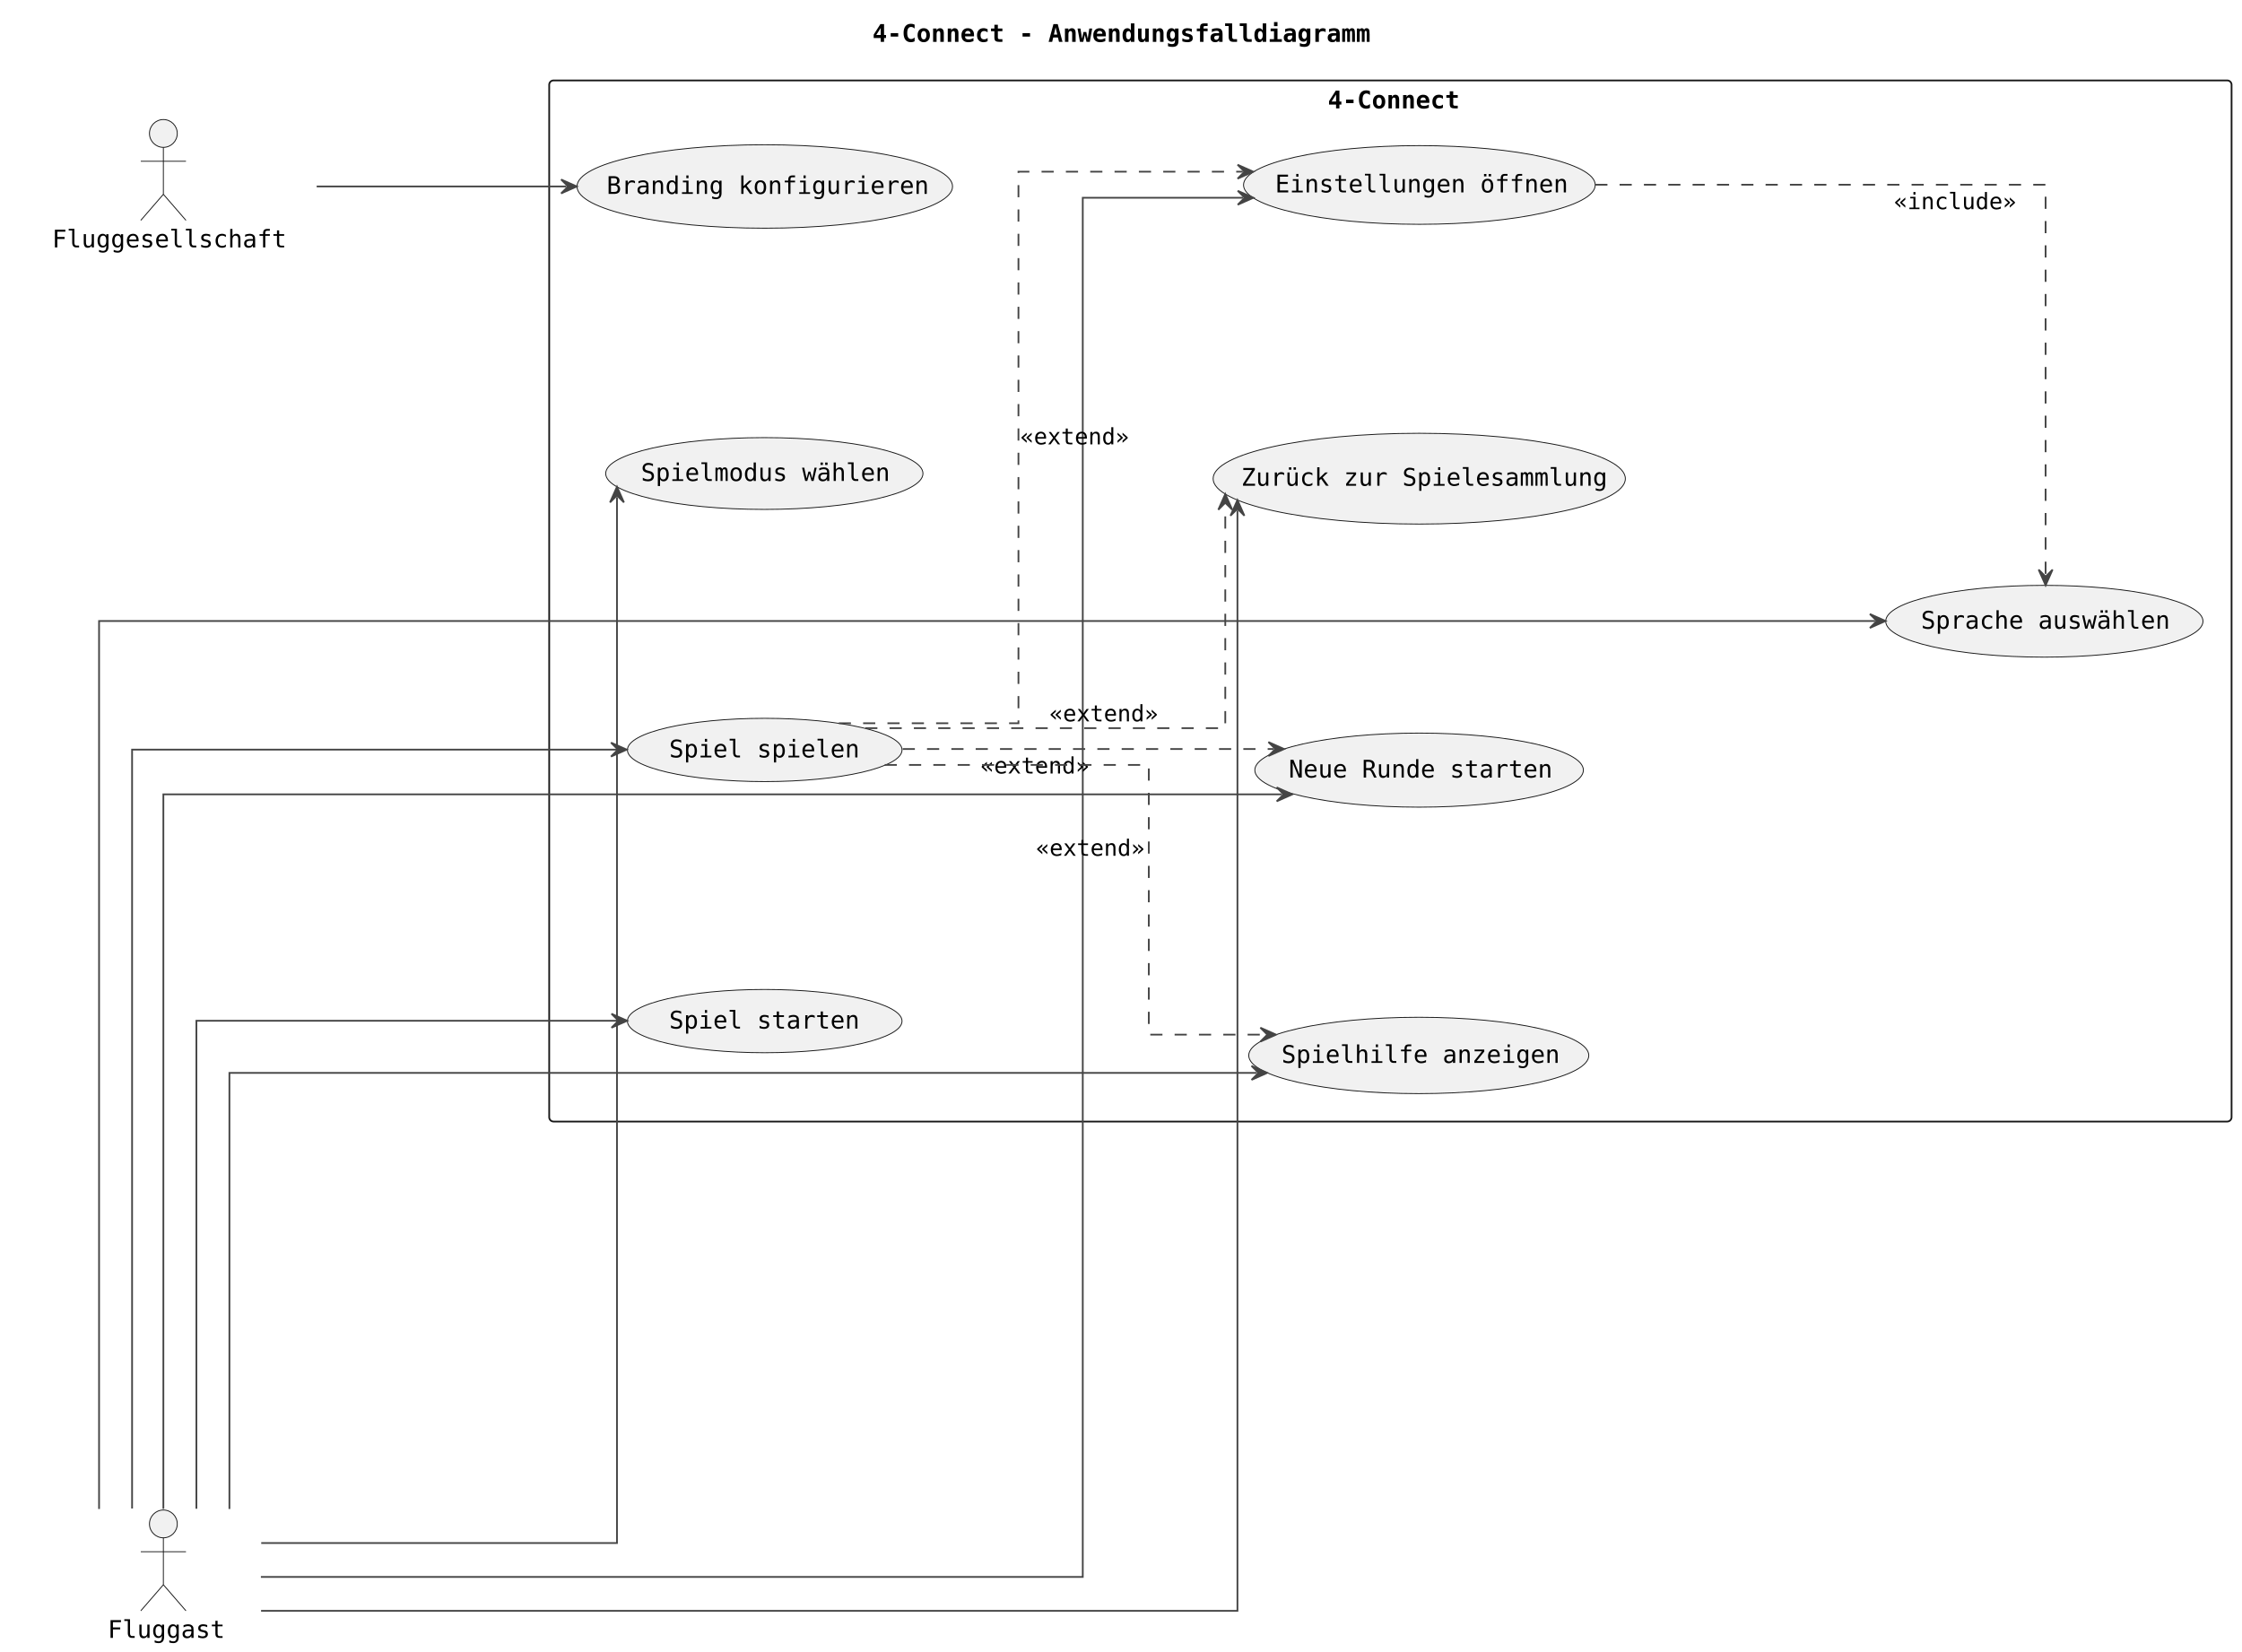
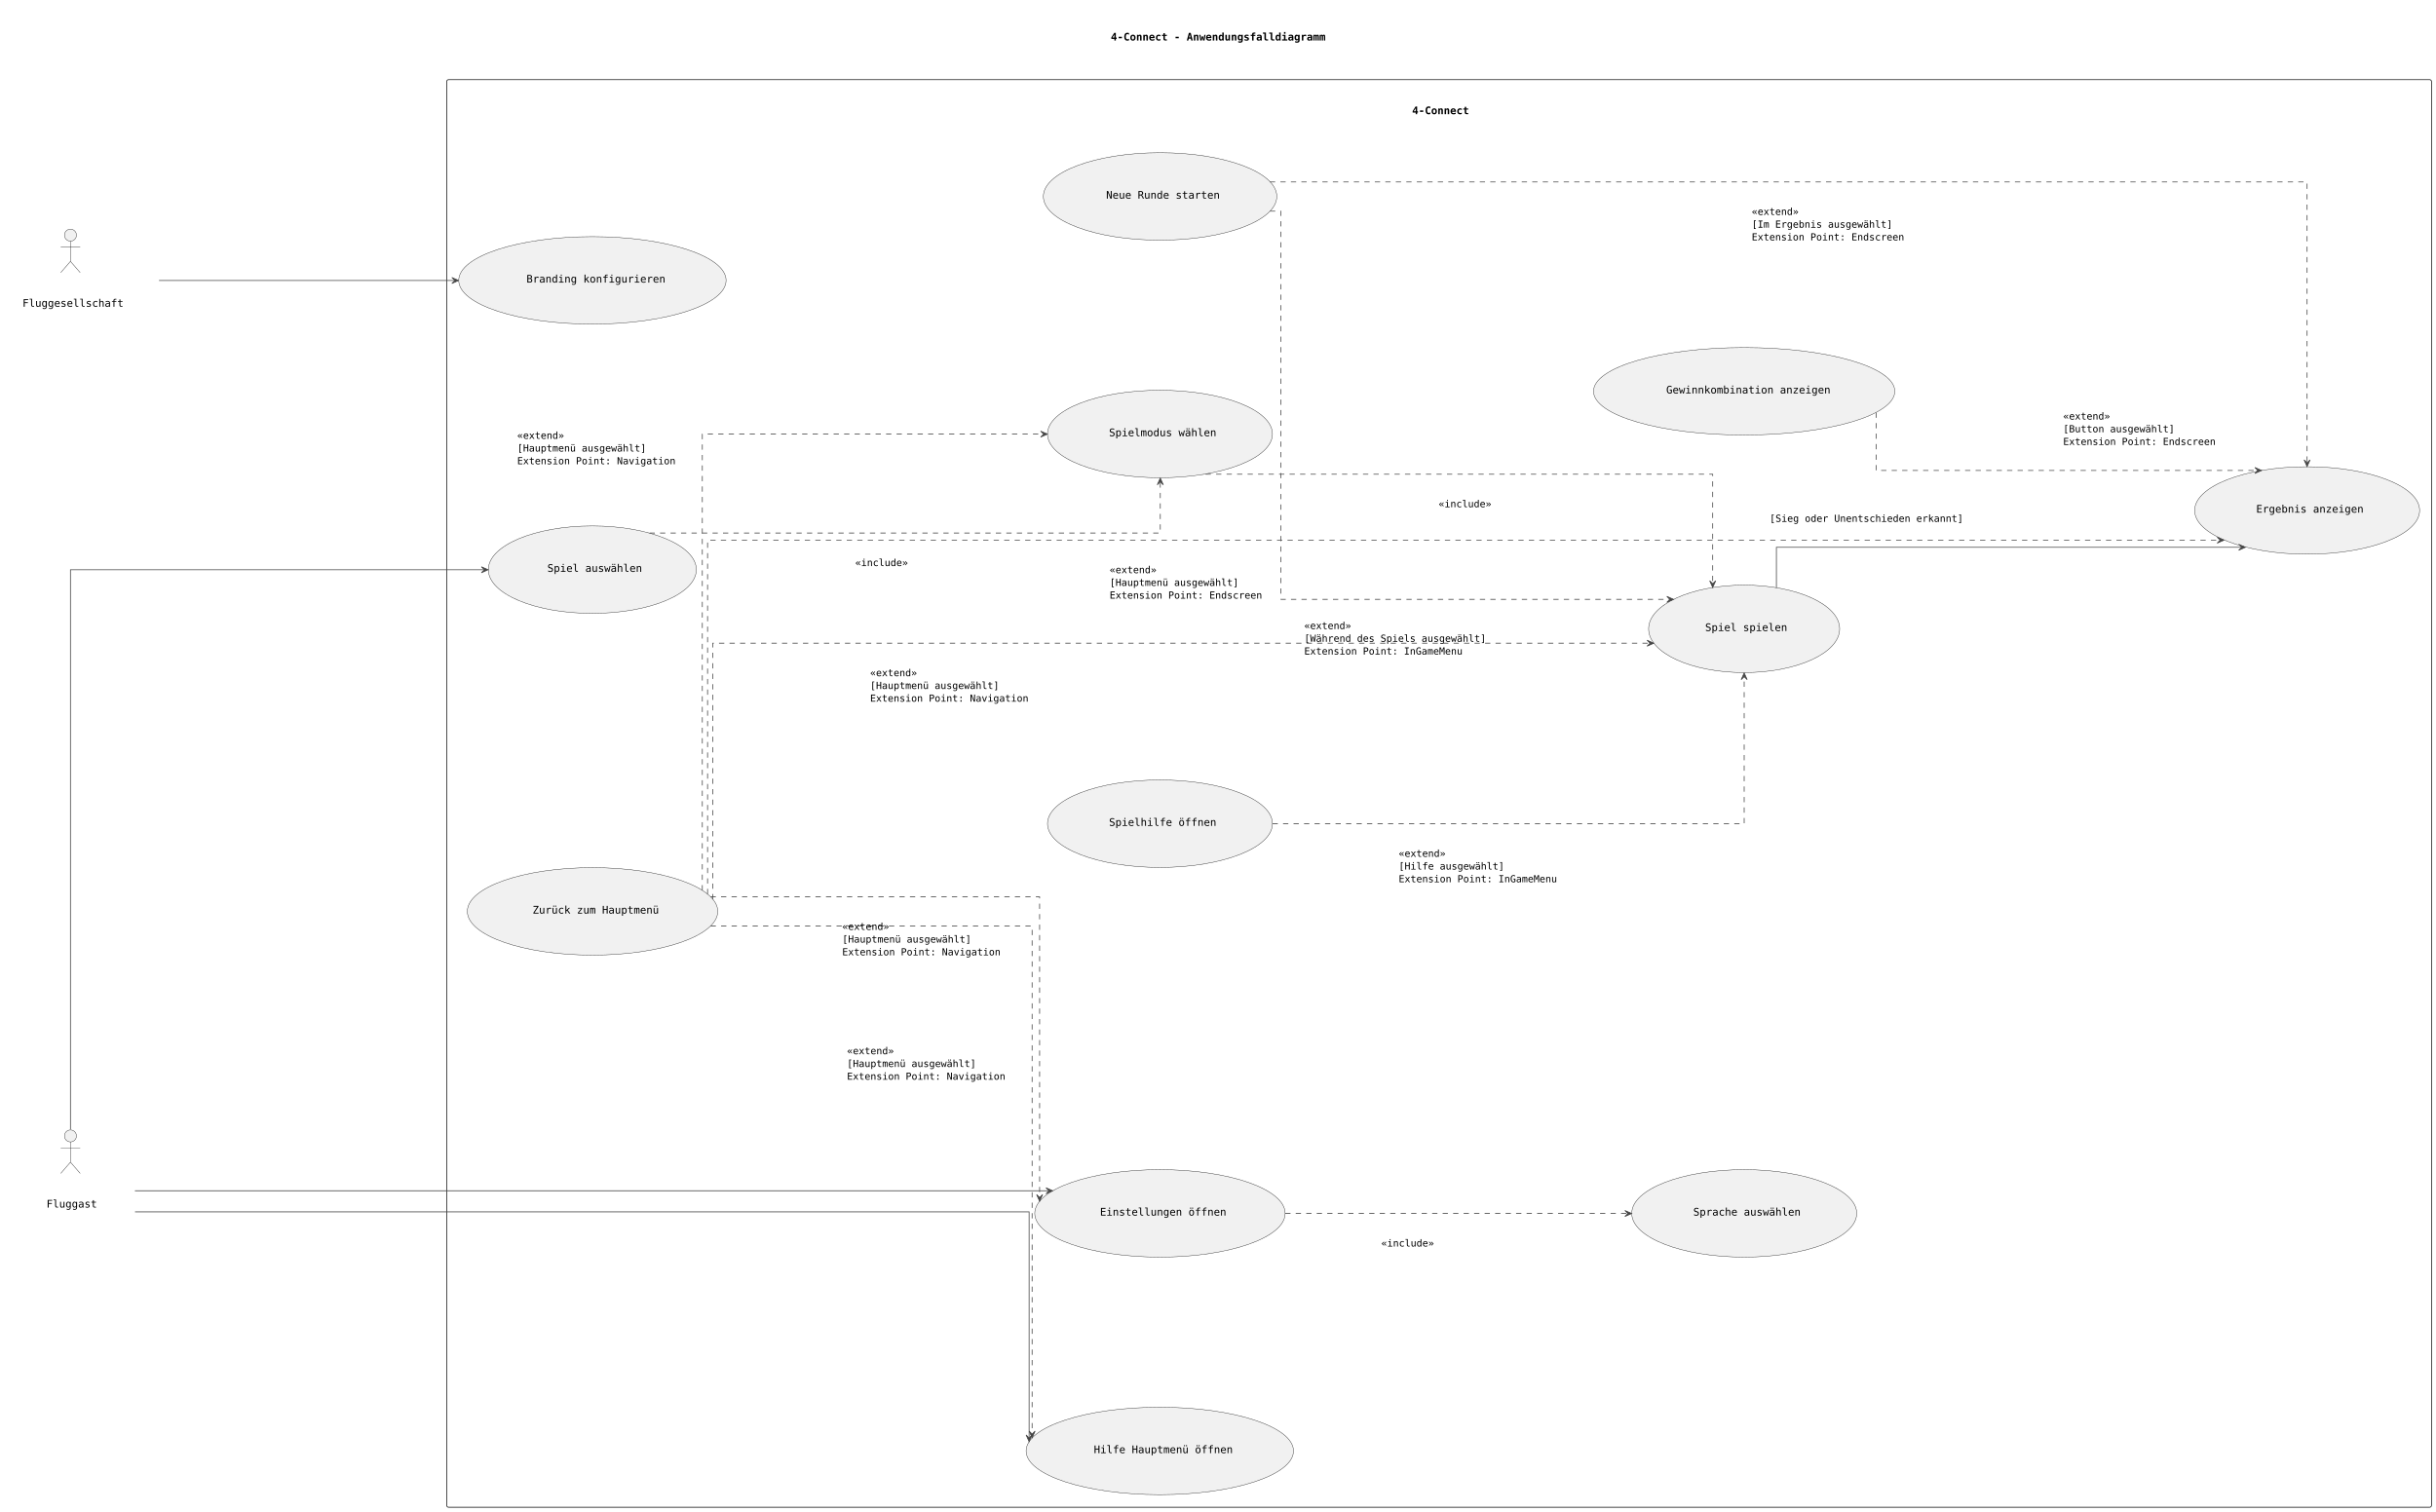
- <svg xmlns="http://www.w3.org/2000/svg" contentStyleType="text/css" height="950px" preserveAspectRatio="none" style="width:1290px;height:950px;background:#FFFFFF;" version="1.1" viewBox="0 0 1290 950" width="1290px" zoomAndPan="magnify">
+ <svg xmlns="http://www.w3.org/2000/svg" contentStyleType="text/css" height="2017px" preserveAspectRatio="none" style="width:3250px;height:2017px;background:#FFFFFF;" version="1.1" viewBox="0 0 3250 2017" width="3250px" zoomAndPan="magnify">
  <defs />
  <g>
-     <text fill="#000000" font-family="monospace" font-size="14" font-weight="bold" lengthAdjust="spacing" textLength="272" x="502" y="24.075">4-Connect - Anwendungsfalldiagramm</text>
+     <text fill="#000000" font-family="monospace" font-size="14" font-weight="bold" lengthAdjust="spacing" textLength="272" x="1482" y="54.075">4-Connect - Anwendungsfalldiagramm</text>
    <g id="cluster_4-Connect">
-       <rect fill="none" height="599" rx="2.5" ry="2.5" style="stroke:#181818;stroke-width:1.0;" width="968" x="316" y="46.279" />
-       <text fill="#000000" font-family="monospace" font-size="14" font-weight="bold" lengthAdjust="spacing" textLength="72" x="764" y="62.355">4-Connect</text>
+       <rect fill="none" height="1905" rx="2.5" ry="2.5" style="stroke:#181818;stroke-width:1.0;" width="2648" x="596" y="106.279" />
+       <text fill="#000000" font-family="monospace" font-size="14" font-weight="bold" lengthAdjust="spacing" textLength="72" x="1884" y="152.355">4-Connect</text>
    </g>
    <g id="elem_UC1">
-       <ellipse cx="440.006" cy="587.481" fill="#F1F1F1" rx="79.006" ry="18.201" style="stroke:#181818;stroke-width:0.5;" />
-       <text fill="#000000" font-family="monospace" font-size="14" lengthAdjust="spacing" textLength="104" x="385.006" y="591.768">Spiel starten</text>
+       <ellipse cx="790.264" cy="760.131" fill="#F1F1F1" rx="138.764" ry="58.352" style="stroke:#181818;stroke-width:0.5;" />
+       <text fill="#000000" font-family="monospace" font-size="14" lengthAdjust="spacing" textLength="120" x="730.264" y="763.067">Spiel auswählen</text>
    </g>
    <g id="elem_UC2">
-       <ellipse cx="439.777" cy="272.435" fill="#F1F1F1" rx="91.277" ry="20.655" style="stroke:#181818;stroke-width:0.5;" />
-       <text fill="#000000" font-family="monospace" font-size="14" lengthAdjust="spacing" textLength="136" x="368.777" y="276.722">Spielmodus wählen</text>
+       <ellipse cx="1547.578" cy="579.131" fill="#F1F1F1" rx="150.078" ry="58.352" style="stroke:#181818;stroke-width:0.5;" />
+       <text fill="#000000" font-family="monospace" font-size="14" lengthAdjust="spacing" textLength="136" x="1479.578" y="582.067">Spielmodus wählen</text>
    </g>
    <g id="elem_UC3">
-       <ellipse cx="440.006" cy="431.481" fill="#F1F1F1" rx="79.006" ry="18.201" style="stroke:#181818;stroke-width:0.5;" />
-       <text fill="#000000" font-family="monospace" font-size="14" lengthAdjust="spacing" textLength="104" x="385.006" y="435.768">Spiel spielen</text>
+       <ellipse cx="2326.951" cy="839.131" fill="#F1F1F1" rx="127.451" ry="58.352" style="stroke:#181818;stroke-width:0.5;" />
+       <text fill="#000000" font-family="monospace" font-size="14" lengthAdjust="spacing" textLength="104" x="2274.951" y="842.067">Spiel spielen</text>
    </g>
    <g id="elem_UC4">
-       <ellipse cx="816.525" cy="443.084" fill="#F1F1F1" rx="94.525" ry="21.305" style="stroke:#181818;stroke-width:0.5;" />
-       <text fill="#000000" font-family="monospace" font-size="14" lengthAdjust="spacing" textLength="144" x="741.525" y="447.372">Neue Runde starten</text>
+       <ellipse cx="1547.735" cy="262.131" fill="#F1F1F1" rx="155.735" ry="58.352" style="stroke:#181818;stroke-width:0.5;" />
+       <text fill="#000000" font-family="monospace" font-size="14" lengthAdjust="spacing" textLength="144" x="1475.735" y="265.067">Neue Runde starten</text>
+     </g>
+     <g id="elem_UC12">
+       <ellipse cx="1547.362" cy="1936.131" fill="#F1F1F1" rx="178.363" ry="58.352" style="stroke:#181818;stroke-width:0.5;" />
+       <text fill="#000000" font-family="monospace" font-size="14" lengthAdjust="spacing" textLength="176" x="1459.362" y="1939.067">Hilfe Hauptmenü öffnen</text>
    </g>
    <g id="elem_UC5">
-       <ellipse cx="816.331" cy="607.245" fill="#F1F1F1" rx="97.831" ry="21.966" style="stroke:#181818;stroke-width:0.5;" />
-       <text fill="#000000" font-family="monospace" font-size="14" lengthAdjust="spacing" textLength="152" x="737.331" y="611.533">Spielhilfe anzeigen</text>
+       <ellipse cx="1547.578" cy="1099.131" fill="#F1F1F1" rx="150.078" ry="58.352" style="stroke:#181818;stroke-width:0.5;" />
+       <text fill="#000000" font-family="monospace" font-size="14" lengthAdjust="spacing" textLength="136" x="1479.578" y="1102.067">Spielhilfe öffnen</text>
    </g>
    <g id="elem_UC6">
-       <ellipse cx="816.688" cy="106.417" fill="#F1F1F1" rx="101.188" ry="22.638" style="stroke:#181818;stroke-width:0.5;" />
-       <text fill="#000000" font-family="monospace" font-size="14" lengthAdjust="spacing" textLength="160" x="733.688" y="110.704">Einstellungen öffnen</text>
+       <ellipse cx="1547.549" cy="1619.131" fill="#F1F1F1" rx="167.049" ry="58.352" style="stroke:#181818;stroke-width:0.5;" />
+       <text fill="#000000" font-family="monospace" font-size="14" lengthAdjust="spacing" textLength="160" x="1467.549" y="1622.067">Einstellungen öffnen</text>
    </g>
    <g id="elem_UC7">
-       <ellipse cx="1176.277" cy="357.435" fill="#F1F1F1" rx="91.277" ry="20.655" style="stroke:#181818;stroke-width:0.5;" />
-       <text fill="#000000" font-family="monospace" font-size="14" lengthAdjust="spacing" textLength="136" x="1105.277" y="361.722">Sprache auswählen</text>
+       <ellipse cx="2327.078" cy="1619.131" fill="#F1F1F1" rx="150.078" ry="58.352" style="stroke:#181818;stroke-width:0.5;" />
+       <text fill="#000000" font-family="monospace" font-size="14" lengthAdjust="spacing" textLength="136" x="2259.078" y="1622.067">Sprache auswählen</text>
    </g>
    <g id="elem_UC8">
-       <ellipse cx="816.596" cy="275.399" fill="#F1F1F1" rx="118.596" ry="26.119" style="stroke:#181818;stroke-width:0.5;" />
-       <text fill="#000000" font-family="monospace" font-size="14" lengthAdjust="spacing" textLength="200" x="714.153" y="279.467">Zurück zur Spielesammlung</text>
+       <ellipse cx="790.549" cy="1216.131" fill="#F1F1F1" rx="167.049" ry="58.352" style="stroke:#181818;stroke-width:0.5;" />
+       <text fill="#000000" font-family="monospace" font-size="14" lengthAdjust="spacing" textLength="160" x="710.549" y="1219.067">Zurück zum Hauptmenü</text>
    </g>
    <g id="elem_UC9">
-       <ellipse cx="440.038" cy="107.287" fill="#F1F1F1" rx="108.038" ry="24.008" style="stroke:#181818;stroke-width:0.5;" />
-       <text fill="#000000" font-family="monospace" font-size="14" lengthAdjust="spacing" textLength="176" x="349.038" y="111.574">Branding konfigurieren</text>
+       <ellipse cx="790.362" cy="374.131" fill="#F1F1F1" rx="178.363" ry="58.352" style="stroke:#181818;stroke-width:0.5;" />
+       <text fill="#000000" font-family="monospace" font-size="14" lengthAdjust="spacing" textLength="176" x="702.362" y="377.067">Branding konfigurieren</text>
+     </g>
+     <g id="elem_UC10">
+       <ellipse cx="3078.078" cy="681.131" fill="#F1F1F1" rx="150.078" ry="58.352" style="stroke:#181818;stroke-width:0.5;" />
+       <text fill="#000000" font-family="monospace" font-size="14" lengthAdjust="spacing" textLength="136" x="3010.078" y="684.067">Ergebnis anzeigen</text>
+     </g>
+     <g id="elem_UC11">
+       <ellipse cx="2326.99" cy="522.131" fill="#F1F1F1" rx="200.99" ry="58.352" style="stroke:#181818;stroke-width:0.5;" />
+       <text fill="#000000" font-family="monospace" font-size="14" lengthAdjust="spacing" textLength="208" x="2222.99" y="525.067">Gewinnkombination anzeigen</text>
    </g>
    <g id="elem_Fluggast">
-       <ellipse cx="94" cy="876.779" fill="#F1F1F1" rx="8" ry="8" style="stroke:#181818;stroke-width:0.5;" />
-       <path d="M94,884.779 L94,911.779 M81,892.779 L107,892.779 M94,911.779 L81,926.779 M94,911.779 L107,926.779 " fill="none" style="stroke:#181818;stroke-width:0.5;" />
-       <text fill="#000000" font-family="monospace" font-size="14" lengthAdjust="spacing" textLength="64" x="62" y="942.355">Fluggast</text>
+       <ellipse cx="94" cy="1515.779" fill="#F1F1F1" rx="8" ry="8" style="stroke:#181818;stroke-width:0.5;" />
+       <path d="M94,1523.779 L94,1550.779 M81,1531.779 L107,1531.779 M94,1550.779 L81,1565.779 M94,1550.779 L107,1565.779 " fill="none" style="stroke:#181818;stroke-width:0.5;" />
+       <text fill="#000000" font-family="monospace" font-size="14" lengthAdjust="spacing" textLength="64" x="62" y="1611.354">Fluggast</text>
    </g>
    <g id="elem_Airline">
-       <ellipse cx="94" cy="76.779" fill="#F1F1F1" rx="8" ry="8" style="stroke:#181818;stroke-width:0.5;" />
-       <path d="M94,84.779 L94,111.779 M81,92.779 L107,92.779 M94,111.779 L81,126.779 M94,111.779 L107,126.779 " fill="none" style="stroke:#181818;stroke-width:0.5;" />
-       <text fill="#000000" font-family="monospace" font-size="14" lengthAdjust="spacing" textLength="128" x="30" y="142.355">Fluggesellschaft</text>
+       <ellipse cx="94" cy="313.779" fill="#F1F1F1" rx="8" ry="8" style="stroke:#181818;stroke-width:0.5;" />
+       <path d="M94,321.779 L94,348.779 M81,329.779 L107,329.779 M94,348.779 L81,363.779 M94,348.779 L107,363.779 " fill="none" style="stroke:#181818;stroke-width:0.5;" />
+       <text fill="#000000" font-family="monospace" font-size="14" lengthAdjust="spacing" textLength="128" x="30" y="409.354">Fluggesellschaft</text>
    </g>
    <g id="link_Fluggast_UC1">
-       <path d="M113,868.039 C113,782.589 113,587.279 113,587.279 C113,587.279 258.07,587.279 354.84,587.279 " fill="none" id="Fluggast-to-UC1" style="stroke:#444444;stroke-width:1.0;" />
-       <polygon fill="#444444" points="360.84,587.279,351.84,583.279,355.84,587.279,351.84,591.279,360.84,587.279" style="stroke:#444444;stroke-width:1.0;" />
+       <path d="M94,1507.059 C94,1310.029 94,760.279 94,760.279 C94,760.279 441.97,760.279 645.23,760.279 " fill="none" id="Fluggast-to-UC1" style="stroke:#444444;stroke-width:1.0;" />
+       <polygon fill="#444444" points="651.23,760.279,642.23,756.279,646.23,760.279,642.23,764.279,651.23,760.279" style="stroke:#444444;stroke-width:1.0;" />
    </g>
-     <g id="link_Fluggast_UC2">
-       <path d="M150.31,887.779 C227.04,887.779 355,887.779 355,887.779 C355,887.779 355,357.309 355,286.059 " fill="none" id="Fluggast-to-UC2" style="stroke:#444444;stroke-width:1.0;" />
-       <polygon fill="#444444" points="355,280.059,351,289.059,355,285.059,359,289.059,355,280.059" style="stroke:#444444;stroke-width:1.0;" />
-     </g>
-     <g id="link_Fluggast_UC3">
-       <path d="M76,867.919 C76,753.879 76,431.279 76,431.279 C76,431.279 247.47,431.279 354.57,431.279 " fill="none" id="Fluggast-to-UC3" style="stroke:#444444;stroke-width:1.0;" />
-       <polygon fill="#444444" points="360.57,431.279,351.57,427.279,355.57,431.279,351.57,435.279,360.57,431.279" style="stroke:#444444;stroke-width:1.0;" />
-     </g>
-     <g id="link_Fluggast_UC4">
-       <path d="M94,868.109 C94,758.569 94,457.029 94,457.029 C94,457.029 554.13,457.029 737.58,457.029 " fill="none" id="Fluggast-to-UC4" style="stroke:#444444;stroke-width:1.0;" />
-       <polygon fill="#444444" points="743.58,457.029,734.58,453.029,738.58,457.029,734.58,461.029,743.58,457.029" style="stroke:#444444;stroke-width:1.0;" />
-     </g>
-     <g id="link_Fluggast_UC5">
-       <path d="M132,868.169 C132,789.009 132,617.279 132,617.279 C132,617.279 538.58,617.279 723.11,617.279 " fill="none" id="Fluggast-to-UC5" style="stroke:#444444;stroke-width:1.0;" />
-       <polygon fill="#444444" points="729.11,617.279,720.11,613.279,724.11,617.279,720.11,621.279,729.11,617.279" style="stroke:#444444;stroke-width:1.0;" />
+     <g id="link_Fluggast_UC12">
+       <path d="M180.15,1617.109 C467.2,1617.109 1373,1617.109 1373,1617.109 C1373,1617.109 1373,1858.759 1373,1917.769 " fill="none" id="Fluggast-to-UC12" style="stroke:#444444;stroke-width:1.0;" />
+       <polygon fill="#444444" points="1373,1923.769,1377,1914.769,1373,1918.769,1369,1914.769,1373,1923.769" style="stroke:#444444;stroke-width:1.0;" />
    </g>
    <g id="link_Fluggast_UC6">
-       <path d="M150.11,907.279 C286.26,907.279 623,907.279 623,907.279 C623,907.279 623,113.779 623,113.779 C623,113.779 666.32,113.779 715.17,113.779 " fill="none" id="Fluggast-to-UC6" style="stroke:#444444;stroke-width:1.0;" />
-       <polygon fill="#444444" points="721.17,113.779,712.17,109.779,716.17,113.779,712.17,117.779,721.17,113.779" style="stroke:#444444;stroke-width:1.0;" />
-     </g>
-     <g id="link_Fluggast_UC7">
-       <path d="M57,868.169 C57,742.509 57,357.279 57,357.279 C57,357.279 811.52,357.279 1078.89,357.279 " fill="none" id="Fluggast-to-UC7" style="stroke:#444444;stroke-width:1.0;" />
-       <polygon fill="#444444" points="1084.89,357.279,1075.89,353.279,1079.89,357.279,1075.89,361.279,1084.89,357.279" style="stroke:#444444;stroke-width:1.0;" />
-     </g>
-     <g id="link_Fluggast_UC8">
-       <path d="M150.21,926.779 C302.55,926.779 712,926.779 712,926.779 C712,926.779 712,383.779 712,293.709 " fill="none" id="Fluggast-to-UC8" style="stroke:#444444;stroke-width:1.0;" />
-       <polygon fill="#444444" points="712,287.709,708,296.709,712,292.709,716,296.709,712,287.709" style="stroke:#444444;stroke-width:1.0;" />
+       <path d="M180.03,1588.949 C421.15,1588.949 1099.32,1588.949 1398.5,1588.949 " fill="none" id="Fluggast-to-UC6" style="stroke:#444444;stroke-width:1.0;" />
+       <polygon fill="#444444" points="1404.5,1588.949,1395.5,1584.949,1399.5,1588.949,1395.5,1592.949,1404.5,1588.949" style="stroke:#444444;stroke-width:1.0;" />
    </g>
    <g id="link_Airline_UC9">
-       <path d="M182.21,107.279 C227.76,107.279 277.72,107.279 325.86,107.279 " fill="none" id="Airline-to-UC9" style="stroke:#444444;stroke-width:1.0;" />
-       <polygon fill="#444444" points="331.86,107.279,322.86,103.279,326.86,107.279,322.86,111.279,331.86,107.279" style="stroke:#444444;stroke-width:1.0;" />
+       <path d="M212.15,374.279 C321.7,374.279 480.22,374.279 605.82,374.279 " fill="none" id="Airline-to-UC9" style="stroke:#444444;stroke-width:1.0;" />
+       <polygon fill="#444444" points="611.82,374.279,602.82,370.279,606.82,374.279,602.82,378.279,611.82,374.279" style="stroke:#444444;stroke-width:1.0;" />
+     </g>
+     <g id="link_UC1_UC2">
+       <path d="M866.6,711.279 C1058.69,711.279 1548,711.279 1548,711.279 C1548,711.279 1548,679.199 1548,643.949 " fill="none" id="UC1-to-UC2" style="stroke:#444444;stroke-width:1.0;stroke-dasharray:7.0,7.0;" />
+       <polygon fill="#444444" points="1548,637.949,1544,646.949,1548,642.949,1552,646.949,1548,637.949" style="stroke:#444444;stroke-width:1.0;" />
+       <text fill="#000000" font-family="monospace" font-size="13" lengthAdjust="spacing" textLength="72" x="1140.97" y="755.349">«include»</text>
+     </g>
+     <g id="link_UC2_UC3">
+       <path d="M1608.48,632.779 C1785.18,632.779 2285,632.779 2285,632.779 C2285,632.779 2285,716.769 2285,777.939 " fill="none" id="UC2-to-UC3" style="stroke:#444444;stroke-width:1.0;stroke-dasharray:7.0,7.0;" />
+       <polygon fill="#444444" points="2285,783.939,2289,774.939,2285,778.939,2281,774.939,2285,783.939" style="stroke:#444444;stroke-width:1.0;" />
+       <text fill="#000000" font-family="monospace" font-size="13" lengthAdjust="spacing" textLength="72" x="1919.32" y="676.849">«include»</text>
    </g>
    <g id="link_UC6_UC7">
-       <path d="M917.88,106.279 C1024.51,106.279 1177,106.279 1177,106.279 C1177,106.279 1177,270.789 1177,330.739 " fill="none" id="UC6-to-UC7" style="stroke:#444444;stroke-width:1.0;stroke-dasharray:7.0,7.0;" />
-       <polygon fill="#444444" points="1177,336.739,1181,327.739,1177,331.739,1173,327.739,1177,336.739" style="stroke:#444444;stroke-width:1.0;" />
-       <text fill="#000000" font-family="monospace" font-size="13" lengthAdjust="spacing" textLength="72" x="1089.67" y="120.349">«include»</text>
+       <path d="M1714.72,1619.279 C1851.95,1619.279 2038.52,1619.279 2170.86,1619.279 " fill="none" id="UC6-to-UC7" style="stroke:#444444;stroke-width:1.0;stroke-dasharray:7.0,7.0;" />
+       <polygon fill="#444444" points="2176.86,1619.279,2167.86,1615.279,2171.86,1619.279,2167.86,1623.279,2176.86,1619.279" style="stroke:#444444;stroke-width:1.0;" />
+       <text fill="#000000" font-family="monospace" font-size="13" lengthAdjust="spacing" textLength="72" x="1842.79" y="1663.349">«include»</text>
    </g>
-     <g id="link_UC3_UC4">
-       <path d="M519.39,430.949 C584,430.949 668.69,430.949 732.83,430.949 " fill="none" id="UC3-to-UC4" style="stroke:#444444;stroke-width:1.0;stroke-dasharray:7.0,7.0;" />
-       <polygon fill="#444444" points="738.83,430.949,729.83,426.949,733.83,430.949,729.83,434.949,738.83,430.949" style="stroke:#444444;stroke-width:1.0;" />
-       <text fill="#000000" font-family="monospace" font-size="13" lengthAdjust="spacing" textLength="64" x="564.11" y="445.019">«extend»</text>
+     <g id="link_UC3_UC10">
+       <path d="M2370,784.139 C2370,757.109 2370,730.279 2370,730.279 C2370,730.279 2803.18,730.279 2989.75,730.279 " fill="none" id="UC3-to-UC10" style="stroke:#444444;stroke-width:1.0;" />
+       <polygon fill="#444444" points="2995.75,730.279,2986.75,726.279,2990.75,730.279,2986.75,734.279,2995.75,730.279" style="stroke:#444444;stroke-width:1.0;" />
+       <text fill="#000000" font-family="monospace" font-size="13" lengthAdjust="spacing" textLength="264" x="2360.94" y="696.349">[Sieg oder Unentschieden erkannt]</text>
    </g>
-     <g id="link_UC3_UC5">
-       <path d="M509.02,440.109 C573.86,440.109 661,440.109 661,440.109 C661,440.109 661,595.279 661,595.279 C661,595.279 690.9,595.279 728.2,595.279 " fill="none" id="UC3-to-UC5" style="stroke:#444444;stroke-width:1.0;stroke-dasharray:7.0,7.0;" />
-       <polygon fill="#444444" points="734.2,595.279,725.2,591.279,729.2,595.279,725.2,599.279,734.2,595.279" style="stroke:#444444;stroke-width:1.0;" />
-       <text fill="#000000" font-family="monospace" font-size="13" lengthAdjust="spacing" textLength="64" x="596" y="492.369">«extend»</text>
+     <g id="link_UC4_UC3">
+       <path d="M1694.38,281.779 C1703.44,281.779 1709,281.779 1709,281.779 C1709,281.779 1709,799.779 1709,799.779 C1709,799.779 2053.8,799.779 2226.8,799.779 " fill="none" id="UC4-to-UC3" style="stroke:#444444;stroke-width:1.0;stroke-dasharray:7.0,7.0;" />
+       <polygon fill="#444444" points="2232.8,799.779,2223.8,795.779,2227.8,799.779,2223.8,803.779,2232.8,799.779" style="stroke:#444444;stroke-width:1.0;" />
+       <text fill="#000000" font-family="monospace" font-size="13" lengthAdjust="spacing" textLength="64" x="1740" y="839.439">«extend»</text>
+       <text fill="#000000" font-family="monospace" font-size="13" lengthAdjust="spacing" textLength="248" x="1740" y="856.413">[Während des Spiels ausgewählt]</text>
+       <text fill="#000000" font-family="monospace" font-size="13" lengthAdjust="spacing" textLength="216" x="1740" y="873.386">Extension Point: InGameMenu</text>
    </g>
-     <g id="link_UC3_UC6">
-       <path d="M482.62,416.109 C525.72,416.109 586,416.109 586,416.109 C586,416.109 586,98.779 586,98.779 C586,98.779 651.67,98.779 715.08,98.779 " fill="none" id="UC3-to-UC6" style="stroke:#444444;stroke-width:1.0;stroke-dasharray:7.0,7.0;" />
-       <polygon fill="#444444" points="721.08,98.779,712.08,94.779,716.08,98.779,712.08,102.779,721.08,98.779" style="stroke:#444444;stroke-width:1.0;" />
-       <text fill="#000000" font-family="monospace" font-size="13" lengthAdjust="spacing" textLength="64" x="587" y="255.659">«extend»</text>
+     <g id="link_UC4_UC10">
+       <path d="M1694.25,242.779 C2077.32,242.779 3078,242.779 3078,242.779 C3078,242.779 3078,497.109 3078,616.599 " fill="none" id="UC4-to-UC10" style="stroke:#444444;stroke-width:1.0;stroke-dasharray:7.0,7.0;" />
+       <polygon fill="#444444" points="3078,622.599,3082,613.599,3078,617.599,3074,613.599,3078,622.599" style="stroke:#444444;stroke-width:1.0;" />
+       <text fill="#000000" font-family="monospace" font-size="13" lengthAdjust="spacing" textLength="64" x="2337.03" y="286.849">«extend»</text>
+       <text fill="#000000" font-family="monospace" font-size="13" lengthAdjust="spacing" textLength="192" x="2337.03" y="303.823">[Im Ergebnis ausgewählt]</text>
+       <text fill="#000000" font-family="monospace" font-size="13" lengthAdjust="spacing" textLength="208" x="2337.03" y="320.796">Extension Point: Endscreen</text>
    </g>
-     <g id="link_UC3_UC8">
-       <path d="M497.83,418.949 C575.8,418.949 705,418.949 705,418.949 C705,418.949 705,321.719 705,290.269 " fill="none" id="UC3-to-UC8" style="stroke:#444444;stroke-width:1.0;stroke-dasharray:7.0,7.0;" />
-       <polygon fill="#444444" points="705,284.269,701,293.269,705,289.269,709,293.269,705,284.269" style="stroke:#444444;stroke-width:1.0;" />
-       <text fill="#000000" font-family="monospace" font-size="13" lengthAdjust="spacing" textLength="64" x="603.75" y="415.019">«extend»</text>
+     <g id="link_UC5_UC3">
+       <path d="M1697.8,1099.279 C1924.31,1099.279 2327,1099.279 2327,1099.279 C2327,1099.279 2327,980.639 2327,903.949 " fill="none" id="UC5-to-UC3" style="stroke:#444444;stroke-width:1.0;stroke-dasharray:7.0,7.0;" />
+       <polygon fill="#444444" points="2327,897.949,2323,906.949,2327,902.949,2331,906.949,2327,897.949" style="stroke:#444444;stroke-width:1.0;" />
+       <text fill="#000000" font-family="monospace" font-size="13" lengthAdjust="spacing" textLength="64" x="1866.06" y="1143.349">«extend»</text>
+       <text fill="#000000" font-family="monospace" font-size="13" lengthAdjust="spacing" textLength="144" x="1866.06" y="1160.323">[Hilfe ausgewählt]</text>
+       <text fill="#000000" font-family="monospace" font-size="13" lengthAdjust="spacing" textLength="216" x="1866.06" y="1177.296">Extension Point: InGameMenu</text>
+     </g>
+     <g id="link_UC8_UC12">
+       <path d="M948.06,1235.779 C1121.78,1235.779 1377,1235.779 1377,1235.779 C1377,1235.779 1377,1803.849 1377,1912.609 " fill="none" id="UC8-to-UC12" style="stroke:#444444;stroke-width:1.0;stroke-dasharray:7.0,7.0;" />
+       <polygon fill="#444444" points="1377,1918.609,1381,1909.609,1377,1913.609,1373,1909.609,1377,1918.609" style="stroke:#444444;stroke-width:1.0;" />
+       <text fill="#000000" font-family="monospace" font-size="13" lengthAdjust="spacing" textLength="64" x="1130" y="1406.799">«extend»</text>
+       <text fill="#000000" font-family="monospace" font-size="13" lengthAdjust="spacing" textLength="176" x="1130" y="1423.773">[Hauptmenü ausgewählt]</text>
+       <text fill="#000000" font-family="monospace" font-size="13" lengthAdjust="spacing" textLength="216" x="1130" y="1440.746">Extension Point: Navigation</text>
+     </g>
+     <g id="link_UC8_UC6">
+       <path d="M948,1196.779 C1124.73,1196.779 1387,1196.779 1387,1196.779 C1387,1196.779 1387,1519.329 1387,1596.979 " fill="none" id="UC8-to-UC6" style="stroke:#444444;stroke-width:1.0;stroke-dasharray:7.0,7.0;" />
+       <polygon fill="#444444" points="1387,1602.979,1391,1593.979,1387,1597.979,1383,1593.979,1387,1602.979" style="stroke:#444444;stroke-width:1.0;" />
+       <text fill="#000000" font-family="monospace" font-size="13" lengthAdjust="spacing" textLength="64" x="1123.6" y="1240.849">«extend»</text>
+       <text fill="#000000" font-family="monospace" font-size="13" lengthAdjust="spacing" textLength="176" x="1123.6" y="1257.823">[Hauptmenü ausgewählt]</text>
+       <text fill="#000000" font-family="monospace" font-size="13" lengthAdjust="spacing" textLength="216" x="1123.6" y="1274.796">Extension Point: Navigation</text>
+     </g>
+     <g id="link_UC8_UC2">
+       <path d="M937,1188.089 C937,1064.809 937,579.279 937,579.279 C937,579.279 1210.61,579.279 1391.37,579.279 " fill="none" id="UC8-to-UC2" style="stroke:#444444;stroke-width:1.0;stroke-dasharray:7.0,7.0;" />
+       <polygon fill="#444444" points="1397.37,579.279,1388.37,575.279,1392.37,579.279,1388.37,583.279,1397.37,579.279" style="stroke:#444444;stroke-width:1.0;" />
+       <text fill="#000000" font-family="monospace" font-size="13" lengthAdjust="spacing" textLength="64" x="690" y="585.569">«extend»</text>
+       <text fill="#000000" font-family="monospace" font-size="13" lengthAdjust="spacing" textLength="176" x="690" y="602.543">[Hauptmenü ausgewählt]</text>
+       <text fill="#000000" font-family="monospace" font-size="13" lengthAdjust="spacing" textLength="216" x="690" y="619.516">Extension Point: Navigation</text>
+     </g>
+     <g id="link_UC8_UC3">
+       <path d="M951,1199.969 C951,1129.929 951,858.279 951,858.279 C951,858.279 1864.88,858.279 2200.4,858.279 " fill="none" id="UC8-to-UC3" style="stroke:#444444;stroke-width:1.0;stroke-dasharray:7.0,7.0;" />
+       <polygon fill="#444444" points="2206.4,858.279,2197.4,854.279,2201.4,858.279,2197.4,862.279,2206.4,858.279" style="stroke:#444444;stroke-width:1.0;" />
+       <text fill="#000000" font-family="monospace" font-size="13" lengthAdjust="spacing" textLength="64" x="1160.85" y="902.349">«extend»</text>
+       <text fill="#000000" font-family="monospace" font-size="13" lengthAdjust="spacing" textLength="176" x="1160.85" y="919.323">[Hauptmenü ausgewählt]</text>
+       <text fill="#000000" font-family="monospace" font-size="13" lengthAdjust="spacing" textLength="216" x="1160.85" y="936.296">Extension Point: Navigation</text>
+     </g>
+     <g id="link_UC8_UC10">
+       <path d="M944,1193.049 C944,1095.079 944,720.779 944,720.779 C944,720.779 2522.98,720.779 2961.02,720.779 " fill="none" id="UC8-to-UC10" style="stroke:#444444;stroke-width:1.0;stroke-dasharray:7.0,7.0;" />
+       <polygon fill="#444444" points="2967.02,720.779,2958.02,716.779,2962.02,720.779,2958.02,724.779,2967.02,720.779" style="stroke:#444444;stroke-width:1.0;" />
+       <text fill="#000000" font-family="monospace" font-size="13" lengthAdjust="spacing" textLength="64" x="1480.38" y="764.849">«extend»</text>
+       <text fill="#000000" font-family="monospace" font-size="13" lengthAdjust="spacing" textLength="176" x="1480.38" y="781.823">[Hauptmenü ausgewählt]</text>
+       <text fill="#000000" font-family="monospace" font-size="13" lengthAdjust="spacing" textLength="208" x="1480.38" y="798.796">Extension Point: Endscreen</text>
+     </g>
+     <g id="link_UC11_UC10">
+       <path d="M2503,550.549 C2503,581.799 2503,627.779 2503,627.779 C2503,627.779 2863.47,627.779 3011.28,627.779 " fill="none" id="UC11-to-UC10" style="stroke:#444444;stroke-width:1.0;stroke-dasharray:7.0,7.0;" />
+       <polygon fill="#444444" points="3017.28,627.779,3008.28,623.779,3012.28,627.779,3008.28,631.779,3017.28,627.779" style="stroke:#444444;stroke-width:1.0;" />
+       <text fill="#000000" font-family="monospace" font-size="13" lengthAdjust="spacing" textLength="64" x="2752.53" y="559.849">«extend»</text>
+       <text fill="#000000" font-family="monospace" font-size="13" lengthAdjust="spacing" textLength="152" x="2752.53" y="576.823">[Button ausgewählt]</text>
+       <text fill="#000000" font-family="monospace" font-size="13" lengthAdjust="spacing" textLength="208" x="2752.53" y="593.796">Extension Point: Endscreen</text>
    </g>
  </g>
</svg>
